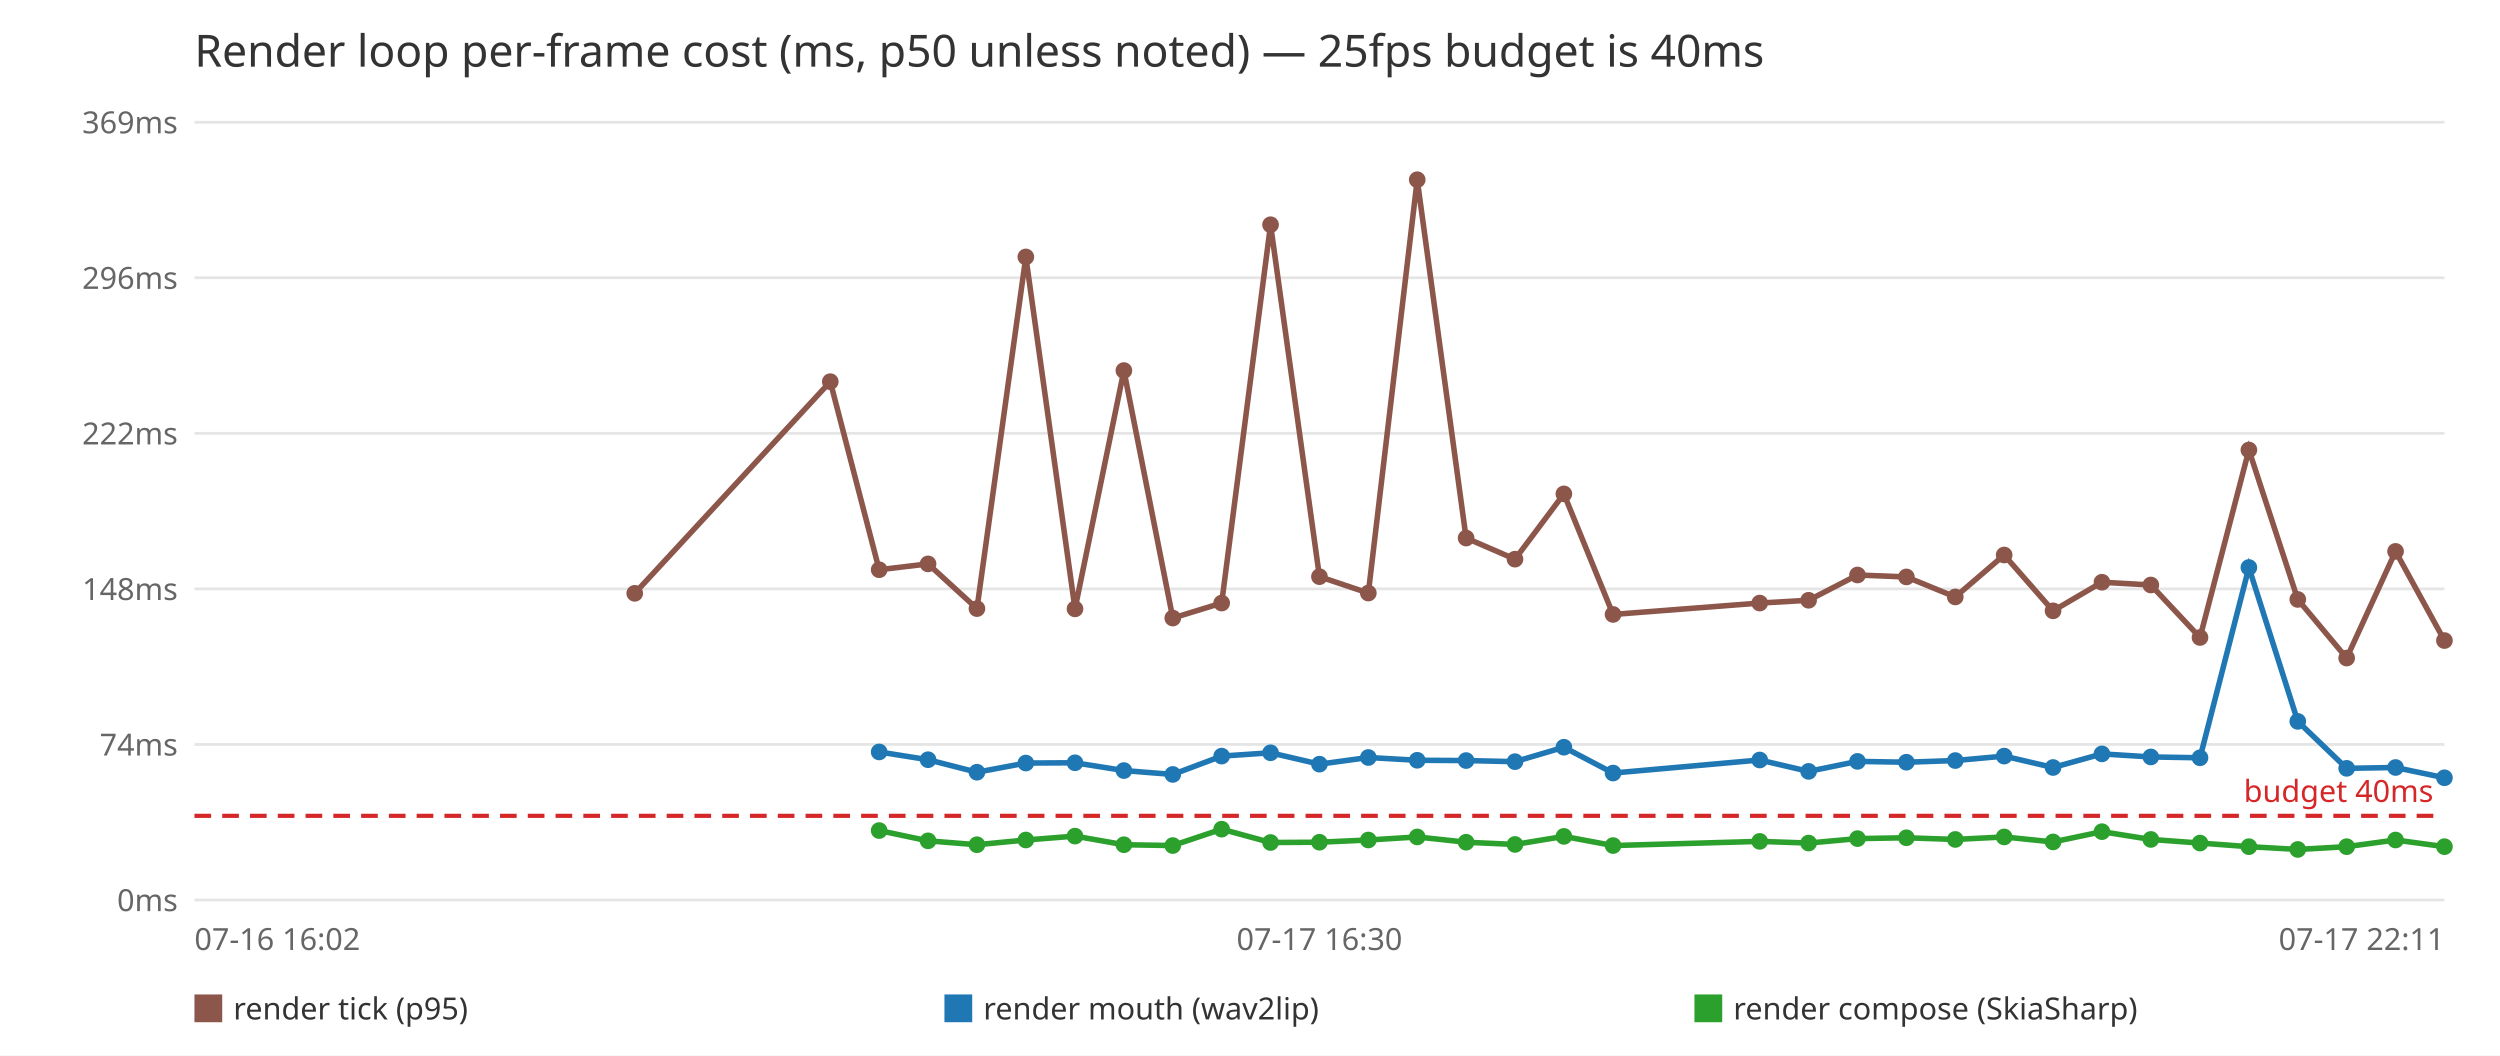
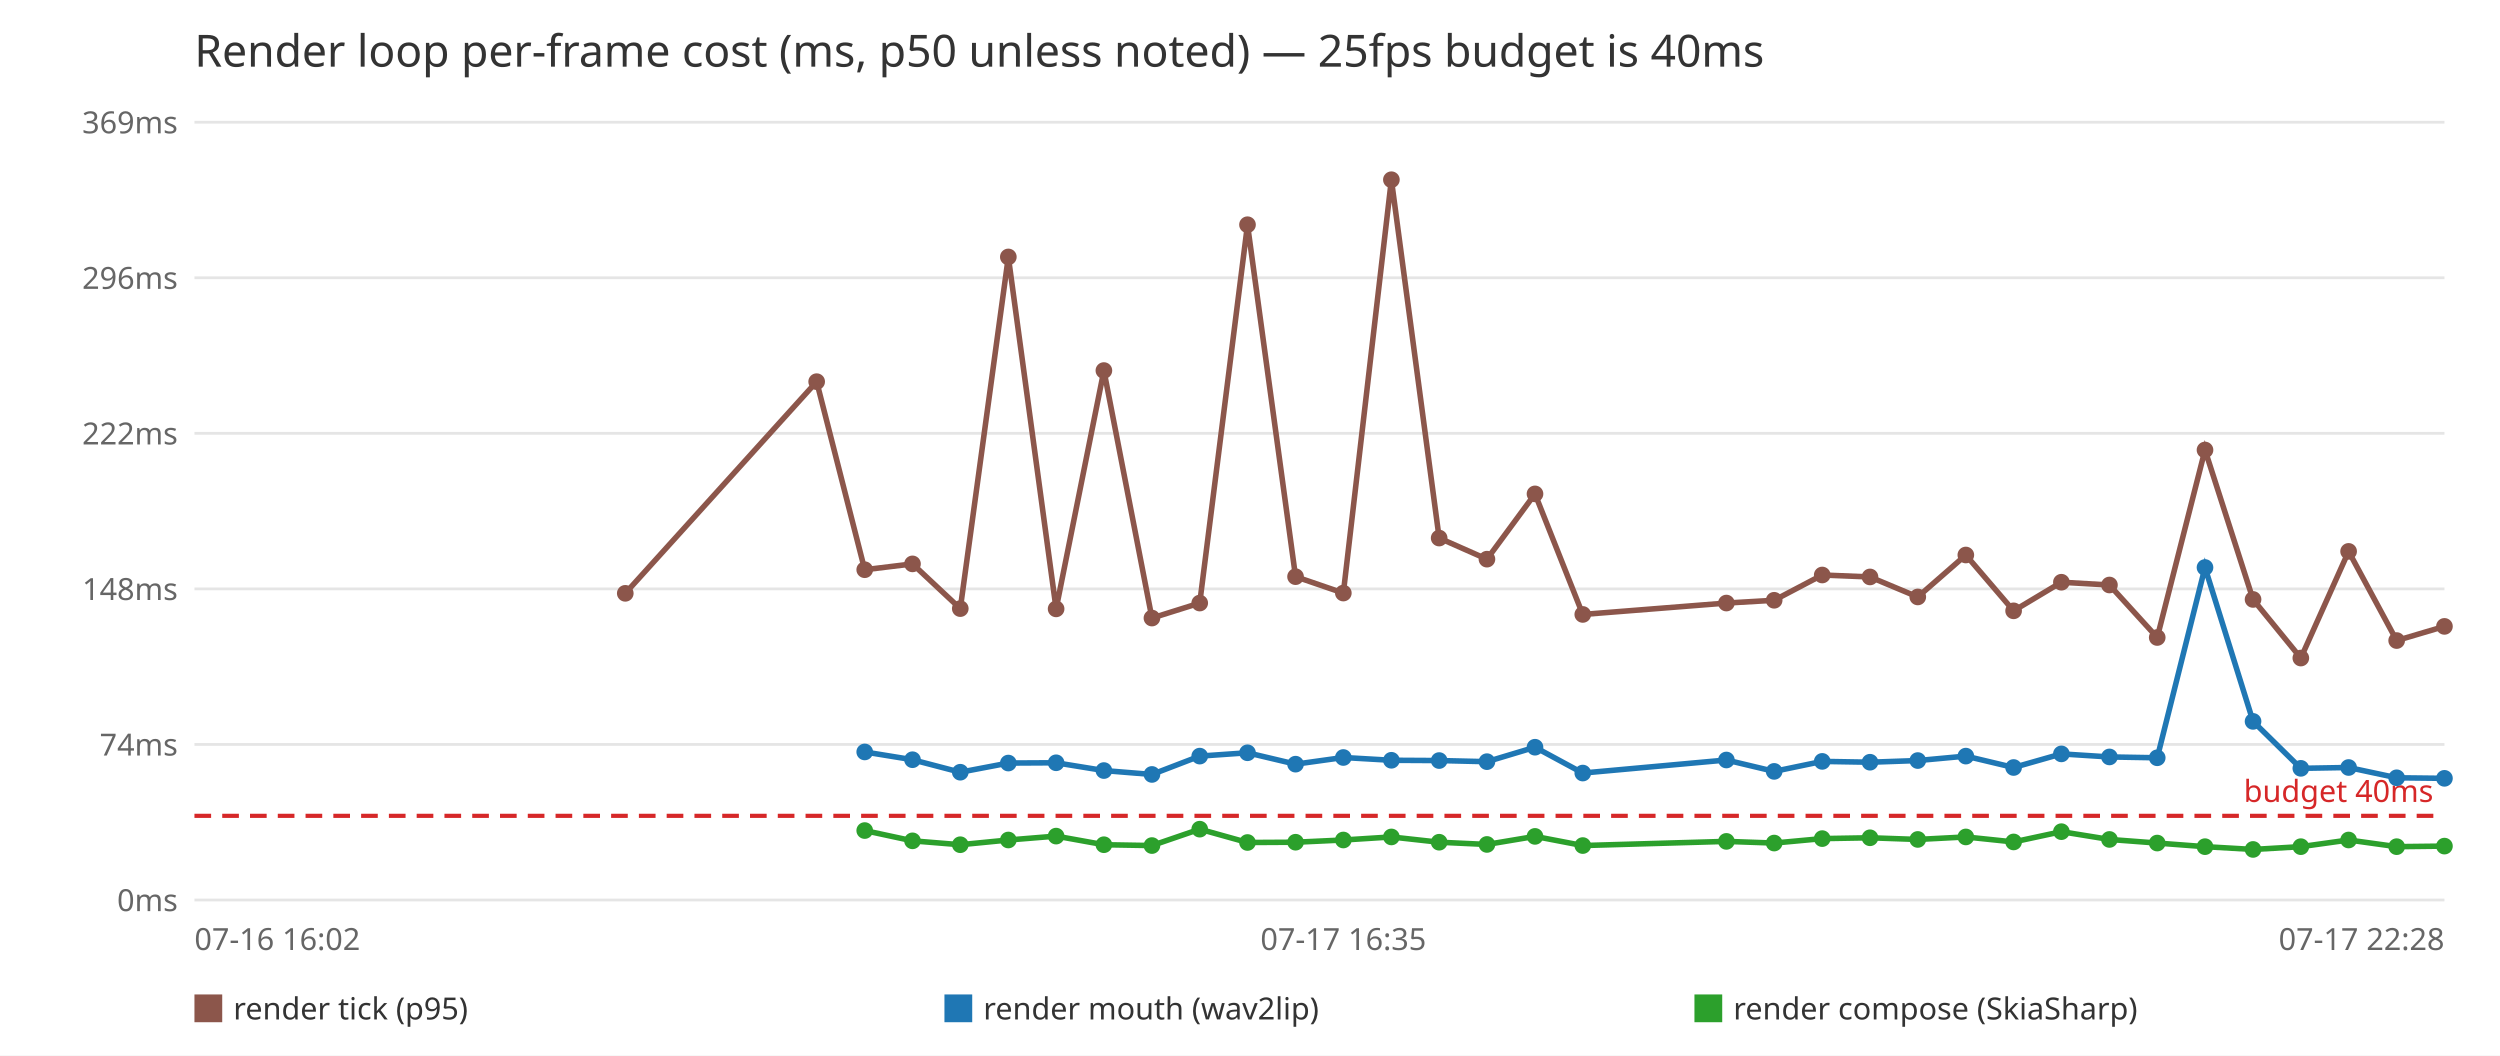
<svg xmlns="http://www.w3.org/2000/svg" width="900" height="380" viewBox="0 0 900 380" font-family="sans-serif">
  <rect width="900" height="380" fill="white" />
  <text x="70" y="24" font-size="16" fill="#333">Render loop per-frame cost (ms, p50 unless noted) — 25fps budget is 40ms</text>
  <line x1="70" y1="324.0" x2="880" y2="324.0" stroke="#e5e5e5" />
  <text x="64" y="328.0" font-size="11" fill="#666" text-anchor="end">0ms</text>
  <line x1="70" y1="268.0" x2="880" y2="268.0" stroke="#e5e5e5" />
  <text x="64" y="272.0" font-size="11" fill="#666" text-anchor="end">74ms</text>
  <line x1="70" y1="212.0" x2="880" y2="212.0" stroke="#e5e5e5" />
  <text x="64" y="216.0" font-size="11" fill="#666" text-anchor="end">148ms</text>
  <line x1="70" y1="156.0" x2="880" y2="156.0" stroke="#e5e5e5" />
  <text x="64" y="160.0" font-size="11" fill="#666" text-anchor="end">222ms</text>
  <line x1="70" y1="100.0" x2="880" y2="100.0" stroke="#e5e5e5" />
  <text x="64" y="104.0" font-size="11" fill="#666" text-anchor="end">296ms</text>
  <line x1="70" y1="44.0" x2="880" y2="44.0" stroke="#e5e5e5" />
  <text x="64" y="48.0" font-size="11" fill="#666" text-anchor="end">369ms</text>
  <line x1="70" y1="293.7" x2="880" y2="293.7" stroke="#d62728" stroke-width="1.5" stroke-dasharray="6,4" />
  <text x="876" y="288.7" font-size="11" fill="#d62728" text-anchor="end">budget 40ms</text>
  <text x="70.0" y="342" font-size="11" fill="#666" text-anchor="start">07-16 16:02</text>
-   <text x="475.0" y="342" font-size="11" fill="#666" text-anchor="middle">07-17 16:30</text>
-   <text x="880.0" y="342" font-size="11" fill="#666" text-anchor="end">07-17 22:11</text>
-   <polyline points="228.5,213.6 298.9,137.4 316.5,205.1 334.1,203.0 351.7,219.1 369.3,92.5 387.0,219.2 404.6,133.4 422.2,222.5 439.8,217.1 457.4,80.9 475.0,207.6 492.6,213.5 510.2,64.7 527.8,193.7 545.4,201.3 563.0,177.8 580.7,221.2 633.5,217.1 651.1,216.1 668.7,207.0 686.3,207.7 703.9,214.9 721.5,199.8 739.1,219.9 756.7,209.6 774.3,210.6 792.0,229.5 809.6,162.0 827.2,215.8 844.8,236.9 862.4,198.5 880.0,230.6" fill="none" stroke="#8c564b" stroke-width="2" />
-   <circle cx="228.5" cy="213.6" r="3" fill="#8c564b" />
-   <circle cx="298.9" cy="137.4" r="3" fill="#8c564b" />
-   <circle cx="316.5" cy="205.1" r="3" fill="#8c564b" />
-   <circle cx="334.1" cy="203.0" r="3" fill="#8c564b" />
-   <circle cx="351.7" cy="219.1" r="3" fill="#8c564b" />
-   <circle cx="369.3" cy="92.5" r="3" fill="#8c564b" />
-   <circle cx="387.0" cy="219.2" r="3" fill="#8c564b" />
-   <circle cx="404.6" cy="133.4" r="3" fill="#8c564b" />
-   <circle cx="422.2" cy="222.5" r="3" fill="#8c564b" />
-   <circle cx="439.8" cy="217.1" r="3" fill="#8c564b" />
-   <circle cx="457.4" cy="80.9" r="3" fill="#8c564b" />
-   <circle cx="475.0" cy="207.6" r="3" fill="#8c564b" />
-   <circle cx="492.6" cy="213.5" r="3" fill="#8c564b" />
-   <circle cx="510.2" cy="64.7" r="3" fill="#8c564b" />
-   <circle cx="527.8" cy="193.7" r="3" fill="#8c564b" />
-   <circle cx="545.4" cy="201.3" r="3" fill="#8c564b" />
-   <circle cx="563.0" cy="177.8" r="3" fill="#8c564b" />
-   <circle cx="580.7" cy="221.2" r="3" fill="#8c564b" />
-   <circle cx="633.5" cy="217.1" r="3" fill="#8c564b" />
-   <circle cx="651.1" cy="216.1" r="3" fill="#8c564b" />
-   <circle cx="668.7" cy="207.0" r="3" fill="#8c564b" />
-   <circle cx="686.3" cy="207.7" r="3" fill="#8c564b" />
-   <circle cx="703.9" cy="214.9" r="3" fill="#8c564b" />
-   <circle cx="721.5" cy="199.8" r="3" fill="#8c564b" />
-   <circle cx="739.1" cy="219.9" r="3" fill="#8c564b" />
-   <circle cx="756.7" cy="209.6" r="3" fill="#8c564b" />
-   <circle cx="774.3" cy="210.6" r="3" fill="#8c564b" />
-   <circle cx="792.0" cy="229.5" r="3" fill="#8c564b" />
-   <circle cx="809.6" cy="162.0" r="3" fill="#8c564b" />
-   <circle cx="827.2" cy="215.8" r="3" fill="#8c564b" />
-   <circle cx="844.8" cy="236.9" r="3" fill="#8c564b" />
-   <circle cx="862.4" cy="198.5" r="3" fill="#8c564b" />
-   <circle cx="880.0" cy="230.6" r="3" fill="#8c564b" />
+   <text x="483.6" y="342" font-size="11" fill="#666" text-anchor="middle">07-17 16:35</text>
+   <text x="880.0" y="342" font-size="11" fill="#666" text-anchor="end">07-17 22:28</text>
+   <polyline points="225.1,213.6 294.0,137.4 311.3,205.1 328.5,203.0 345.7,219.1 363.0,92.5 380.2,219.2 397.4,133.4 414.7,222.5 431.9,217.1 449.1,80.9 466.4,207.6 483.6,213.5 500.9,64.7 518.1,193.7 535.3,201.3 552.6,177.8 569.8,221.2 621.5,217.1 638.7,216.1 656.0,207.0 673.2,207.7 690.4,214.9 707.7,199.8 724.9,219.9 742.1,209.6 759.4,210.6 776.6,229.5 793.8,162.0 811.1,215.8 828.3,236.9 845.5,198.5 862.8,230.6 880.0,225.5" fill="none" stroke="#8c564b" stroke-width="2" />
+   <circle cx="225.1" cy="213.6" r="3" fill="#8c564b" />
+   <circle cx="294.0" cy="137.4" r="3" fill="#8c564b" />
+   <circle cx="311.3" cy="205.1" r="3" fill="#8c564b" />
+   <circle cx="328.5" cy="203.0" r="3" fill="#8c564b" />
+   <circle cx="345.7" cy="219.1" r="3" fill="#8c564b" />
+   <circle cx="363.0" cy="92.5" r="3" fill="#8c564b" />
+   <circle cx="380.2" cy="219.2" r="3" fill="#8c564b" />
+   <circle cx="397.4" cy="133.4" r="3" fill="#8c564b" />
+   <circle cx="414.7" cy="222.5" r="3" fill="#8c564b" />
+   <circle cx="431.9" cy="217.1" r="3" fill="#8c564b" />
+   <circle cx="449.1" cy="80.9" r="3" fill="#8c564b" />
+   <circle cx="466.4" cy="207.6" r="3" fill="#8c564b" />
+   <circle cx="483.6" cy="213.5" r="3" fill="#8c564b" />
+   <circle cx="500.9" cy="64.7" r="3" fill="#8c564b" />
+   <circle cx="518.1" cy="193.7" r="3" fill="#8c564b" />
+   <circle cx="535.3" cy="201.3" r="3" fill="#8c564b" />
+   <circle cx="552.6" cy="177.8" r="3" fill="#8c564b" />
+   <circle cx="569.8" cy="221.2" r="3" fill="#8c564b" />
+   <circle cx="621.5" cy="217.1" r="3" fill="#8c564b" />
+   <circle cx="638.7" cy="216.1" r="3" fill="#8c564b" />
+   <circle cx="656.0" cy="207.0" r="3" fill="#8c564b" />
+   <circle cx="673.2" cy="207.7" r="3" fill="#8c564b" />
+   <circle cx="690.4" cy="214.9" r="3" fill="#8c564b" />
+   <circle cx="707.7" cy="199.8" r="3" fill="#8c564b" />
+   <circle cx="724.9" cy="219.9" r="3" fill="#8c564b" />
+   <circle cx="742.1" cy="209.6" r="3" fill="#8c564b" />
+   <circle cx="759.4" cy="210.6" r="3" fill="#8c564b" />
+   <circle cx="776.6" cy="229.5" r="3" fill="#8c564b" />
+   <circle cx="793.8" cy="162.0" r="3" fill="#8c564b" />
+   <circle cx="811.1" cy="215.8" r="3" fill="#8c564b" />
+   <circle cx="828.3" cy="236.9" r="3" fill="#8c564b" />
+   <circle cx="845.5" cy="198.5" r="3" fill="#8c564b" />
+   <circle cx="862.8" cy="230.6" r="3" fill="#8c564b" />
+   <circle cx="880.0" cy="225.5" r="3" fill="#8c564b" />
  <rect x="70.0" y="358" width="10" height="10" fill="#8c564b" />
  <text x="84.0" y="367" font-size="11" fill="#333">render tick (p95)</text>
-   <polyline points="316.5,270.7 334.1,273.5 351.7,278.0 369.3,274.7 387.0,274.6 404.6,277.4 422.2,278.8 439.8,272.2 457.4,271.0 475.0,275.1 492.6,272.7 510.2,273.7 527.8,273.8 545.4,274.2 563.0,269.0 580.7,278.3 633.5,273.6 651.1,277.7 668.7,274.1 686.3,274.4 703.9,273.8 721.5,272.2 739.1,276.3 756.7,271.4 774.3,272.5 792.0,272.8 809.6,204.3 827.2,259.7 844.8,276.6 862.4,276.3 880.0,280.0" fill="none" stroke="#1f77b4" stroke-width="2" />
-   <circle cx="316.5" cy="270.7" r="3" fill="#1f77b4" />
-   <circle cx="334.1" cy="273.5" r="3" fill="#1f77b4" />
-   <circle cx="351.7" cy="278.0" r="3" fill="#1f77b4" />
-   <circle cx="369.3" cy="274.7" r="3" fill="#1f77b4" />
-   <circle cx="387.0" cy="274.6" r="3" fill="#1f77b4" />
-   <circle cx="404.6" cy="277.4" r="3" fill="#1f77b4" />
-   <circle cx="422.2" cy="278.8" r="3" fill="#1f77b4" />
-   <circle cx="439.8" cy="272.2" r="3" fill="#1f77b4" />
-   <circle cx="457.4" cy="271.0" r="3" fill="#1f77b4" />
-   <circle cx="475.0" cy="275.1" r="3" fill="#1f77b4" />
-   <circle cx="492.6" cy="272.7" r="3" fill="#1f77b4" />
-   <circle cx="510.2" cy="273.7" r="3" fill="#1f77b4" />
-   <circle cx="527.8" cy="273.8" r="3" fill="#1f77b4" />
-   <circle cx="545.4" cy="274.2" r="3" fill="#1f77b4" />
-   <circle cx="563.0" cy="269.0" r="3" fill="#1f77b4" />
-   <circle cx="580.7" cy="278.3" r="3" fill="#1f77b4" />
-   <circle cx="633.5" cy="273.6" r="3" fill="#1f77b4" />
-   <circle cx="651.1" cy="277.7" r="3" fill="#1f77b4" />
-   <circle cx="668.7" cy="274.1" r="3" fill="#1f77b4" />
-   <circle cx="686.3" cy="274.4" r="3" fill="#1f77b4" />
-   <circle cx="703.9" cy="273.8" r="3" fill="#1f77b4" />
-   <circle cx="721.5" cy="272.2" r="3" fill="#1f77b4" />
-   <circle cx="739.1" cy="276.3" r="3" fill="#1f77b4" />
-   <circle cx="756.7" cy="271.4" r="3" fill="#1f77b4" />
-   <circle cx="774.3" cy="272.5" r="3" fill="#1f77b4" />
-   <circle cx="792.0" cy="272.8" r="3" fill="#1f77b4" />
-   <circle cx="809.6" cy="204.3" r="3" fill="#1f77b4" />
-   <circle cx="827.2" cy="259.7" r="3" fill="#1f77b4" />
-   <circle cx="844.8" cy="276.6" r="3" fill="#1f77b4" />
-   <circle cx="862.4" cy="276.3" r="3" fill="#1f77b4" />
-   <circle cx="880.0" cy="280.0" r="3" fill="#1f77b4" />
+   <polyline points="311.3,270.7 328.5,273.5 345.7,278.0 363.0,274.7 380.2,274.6 397.4,277.4 414.7,278.8 431.9,272.2 449.1,271.0 466.4,275.1 483.6,272.7 500.9,273.7 518.1,273.8 535.3,274.2 552.6,269.0 569.8,278.3 621.5,273.6 638.7,277.7 656.0,274.1 673.2,274.4 690.4,273.8 707.7,272.2 724.9,276.3 742.1,271.4 759.4,272.5 776.6,272.8 793.8,204.3 811.1,259.7 828.3,276.6 845.5,276.3 862.8,280.0 880.0,280.2" fill="none" stroke="#1f77b4" stroke-width="2" />
+   <circle cx="311.3" cy="270.7" r="3" fill="#1f77b4" />
+   <circle cx="328.5" cy="273.5" r="3" fill="#1f77b4" />
+   <circle cx="345.7" cy="278.0" r="3" fill="#1f77b4" />
+   <circle cx="363.0" cy="274.7" r="3" fill="#1f77b4" />
+   <circle cx="380.2" cy="274.6" r="3" fill="#1f77b4" />
+   <circle cx="397.4" cy="277.4" r="3" fill="#1f77b4" />
+   <circle cx="414.7" cy="278.8" r="3" fill="#1f77b4" />
+   <circle cx="431.9" cy="272.2" r="3" fill="#1f77b4" />
+   <circle cx="449.1" cy="271.0" r="3" fill="#1f77b4" />
+   <circle cx="466.4" cy="275.1" r="3" fill="#1f77b4" />
+   <circle cx="483.6" cy="272.7" r="3" fill="#1f77b4" />
+   <circle cx="500.9" cy="273.7" r="3" fill="#1f77b4" />
+   <circle cx="518.1" cy="273.8" r="3" fill="#1f77b4" />
+   <circle cx="535.3" cy="274.2" r="3" fill="#1f77b4" />
+   <circle cx="552.6" cy="269.0" r="3" fill="#1f77b4" />
+   <circle cx="569.8" cy="278.3" r="3" fill="#1f77b4" />
+   <circle cx="621.5" cy="273.6" r="3" fill="#1f77b4" />
+   <circle cx="638.7" cy="277.7" r="3" fill="#1f77b4" />
+   <circle cx="656.0" cy="274.1" r="3" fill="#1f77b4" />
+   <circle cx="673.2" cy="274.4" r="3" fill="#1f77b4" />
+   <circle cx="690.4" cy="273.8" r="3" fill="#1f77b4" />
+   <circle cx="707.7" cy="272.2" r="3" fill="#1f77b4" />
+   <circle cx="724.9" cy="276.3" r="3" fill="#1f77b4" />
+   <circle cx="742.1" cy="271.4" r="3" fill="#1f77b4" />
+   <circle cx="759.4" cy="272.5" r="3" fill="#1f77b4" />
+   <circle cx="776.6" cy="272.8" r="3" fill="#1f77b4" />
+   <circle cx="793.8" cy="204.3" r="3" fill="#1f77b4" />
+   <circle cx="811.1" cy="259.7" r="3" fill="#1f77b4" />
+   <circle cx="828.3" cy="276.6" r="3" fill="#1f77b4" />
+   <circle cx="845.5" cy="276.3" r="3" fill="#1f77b4" />
+   <circle cx="862.8" cy="280.0" r="3" fill="#1f77b4" />
+   <circle cx="880.0" cy="280.2" r="3" fill="#1f77b4" />
  <rect x="340.0" y="358" width="10" height="10" fill="#1f77b4" />
  <text x="354.0" y="367" font-size="11" fill="#333">render mouth (wav2lip)</text>
-   <polyline points="316.5,299.0 334.1,302.7 351.7,304.1 369.3,302.4 387.0,301.0 404.6,304.1 422.2,304.4 439.8,298.5 457.4,303.3 475.0,303.2 492.6,302.4 510.2,301.3 527.8,303.2 545.4,304.0 563.0,301.1 580.7,304.4 633.5,302.9 651.1,303.5 668.7,301.9 686.3,301.6 703.9,302.2 721.5,301.3 739.1,303.1 756.7,299.4 774.3,302.2 792.0,303.5 809.6,304.8 827.2,305.8 844.8,304.8 862.4,302.4 880.0,304.8" fill="none" stroke="#2ca02c" stroke-width="2" />
-   <circle cx="316.5" cy="299.0" r="3" fill="#2ca02c" />
-   <circle cx="334.1" cy="302.7" r="3" fill="#2ca02c" />
-   <circle cx="351.7" cy="304.1" r="3" fill="#2ca02c" />
-   <circle cx="369.3" cy="302.4" r="3" fill="#2ca02c" />
-   <circle cx="387.0" cy="301.0" r="3" fill="#2ca02c" />
-   <circle cx="404.6" cy="304.1" r="3" fill="#2ca02c" />
-   <circle cx="422.2" cy="304.4" r="3" fill="#2ca02c" />
-   <circle cx="439.8" cy="298.5" r="3" fill="#2ca02c" />
-   <circle cx="457.4" cy="303.3" r="3" fill="#2ca02c" />
-   <circle cx="475.0" cy="303.2" r="3" fill="#2ca02c" />
-   <circle cx="492.6" cy="302.4" r="3" fill="#2ca02c" />
-   <circle cx="510.2" cy="301.3" r="3" fill="#2ca02c" />
-   <circle cx="527.8" cy="303.2" r="3" fill="#2ca02c" />
-   <circle cx="545.4" cy="304.0" r="3" fill="#2ca02c" />
-   <circle cx="563.0" cy="301.1" r="3" fill="#2ca02c" />
-   <circle cx="580.7" cy="304.4" r="3" fill="#2ca02c" />
-   <circle cx="633.5" cy="302.9" r="3" fill="#2ca02c" />
-   <circle cx="651.1" cy="303.5" r="3" fill="#2ca02c" />
-   <circle cx="668.7" cy="301.9" r="3" fill="#2ca02c" />
-   <circle cx="686.3" cy="301.6" r="3" fill="#2ca02c" />
-   <circle cx="703.9" cy="302.2" r="3" fill="#2ca02c" />
-   <circle cx="721.5" cy="301.3" r="3" fill="#2ca02c" />
-   <circle cx="739.1" cy="303.1" r="3" fill="#2ca02c" />
-   <circle cx="756.7" cy="299.4" r="3" fill="#2ca02c" />
-   <circle cx="774.3" cy="302.2" r="3" fill="#2ca02c" />
-   <circle cx="792.0" cy="303.5" r="3" fill="#2ca02c" />
-   <circle cx="809.6" cy="304.8" r="3" fill="#2ca02c" />
-   <circle cx="827.2" cy="305.8" r="3" fill="#2ca02c" />
-   <circle cx="844.8" cy="304.8" r="3" fill="#2ca02c" />
-   <circle cx="862.4" cy="302.4" r="3" fill="#2ca02c" />
-   <circle cx="880.0" cy="304.8" r="3" fill="#2ca02c" />
+   <polyline points="311.3,299.0 328.5,302.7 345.7,304.1 363.0,302.4 380.2,301.0 397.4,304.1 414.7,304.4 431.9,298.5 449.1,303.3 466.4,303.2 483.6,302.4 500.9,301.3 518.1,303.2 535.3,304.0 552.6,301.1 569.8,304.4 621.5,302.9 638.7,303.5 656.0,301.9 673.2,301.6 690.4,302.2 707.7,301.3 724.9,303.1 742.1,299.4 759.4,302.2 776.6,303.5 793.8,304.8 811.1,305.8 828.3,304.8 845.5,302.4 862.8,304.8 880.0,304.6" fill="none" stroke="#2ca02c" stroke-width="2" />
+   <circle cx="311.3" cy="299.0" r="3" fill="#2ca02c" />
+   <circle cx="328.5" cy="302.7" r="3" fill="#2ca02c" />
+   <circle cx="345.7" cy="304.1" r="3" fill="#2ca02c" />
+   <circle cx="363.0" cy="302.4" r="3" fill="#2ca02c" />
+   <circle cx="380.2" cy="301.0" r="3" fill="#2ca02c" />
+   <circle cx="397.4" cy="304.1" r="3" fill="#2ca02c" />
+   <circle cx="414.7" cy="304.4" r="3" fill="#2ca02c" />
+   <circle cx="431.9" cy="298.5" r="3" fill="#2ca02c" />
+   <circle cx="449.1" cy="303.3" r="3" fill="#2ca02c" />
+   <circle cx="466.4" cy="303.2" r="3" fill="#2ca02c" />
+   <circle cx="483.6" cy="302.4" r="3" fill="#2ca02c" />
+   <circle cx="500.9" cy="301.3" r="3" fill="#2ca02c" />
+   <circle cx="518.1" cy="303.2" r="3" fill="#2ca02c" />
+   <circle cx="535.3" cy="304.0" r="3" fill="#2ca02c" />
+   <circle cx="552.6" cy="301.1" r="3" fill="#2ca02c" />
+   <circle cx="569.8" cy="304.4" r="3" fill="#2ca02c" />
+   <circle cx="621.5" cy="302.9" r="3" fill="#2ca02c" />
+   <circle cx="638.7" cy="303.5" r="3" fill="#2ca02c" />
+   <circle cx="656.0" cy="301.9" r="3" fill="#2ca02c" />
+   <circle cx="673.2" cy="301.6" r="3" fill="#2ca02c" />
+   <circle cx="690.4" cy="302.2" r="3" fill="#2ca02c" />
+   <circle cx="707.7" cy="301.3" r="3" fill="#2ca02c" />
+   <circle cx="724.9" cy="303.1" r="3" fill="#2ca02c" />
+   <circle cx="742.1" cy="299.4" r="3" fill="#2ca02c" />
+   <circle cx="759.4" cy="302.2" r="3" fill="#2ca02c" />
+   <circle cx="776.6" cy="303.5" r="3" fill="#2ca02c" />
+   <circle cx="793.8" cy="304.8" r="3" fill="#2ca02c" />
+   <circle cx="811.1" cy="305.8" r="3" fill="#2ca02c" />
+   <circle cx="828.3" cy="304.8" r="3" fill="#2ca02c" />
+   <circle cx="845.5" cy="302.4" r="3" fill="#2ca02c" />
+   <circle cx="862.8" cy="304.8" r="3" fill="#2ca02c" />
+   <circle cx="880.0" cy="304.6" r="3" fill="#2ca02c" />
  <rect x="610.0" y="358" width="10" height="10" fill="#2ca02c" />
  <text x="624.0" y="367" font-size="11" fill="#333">render compose (SkiaSharp)</text>
</svg>
